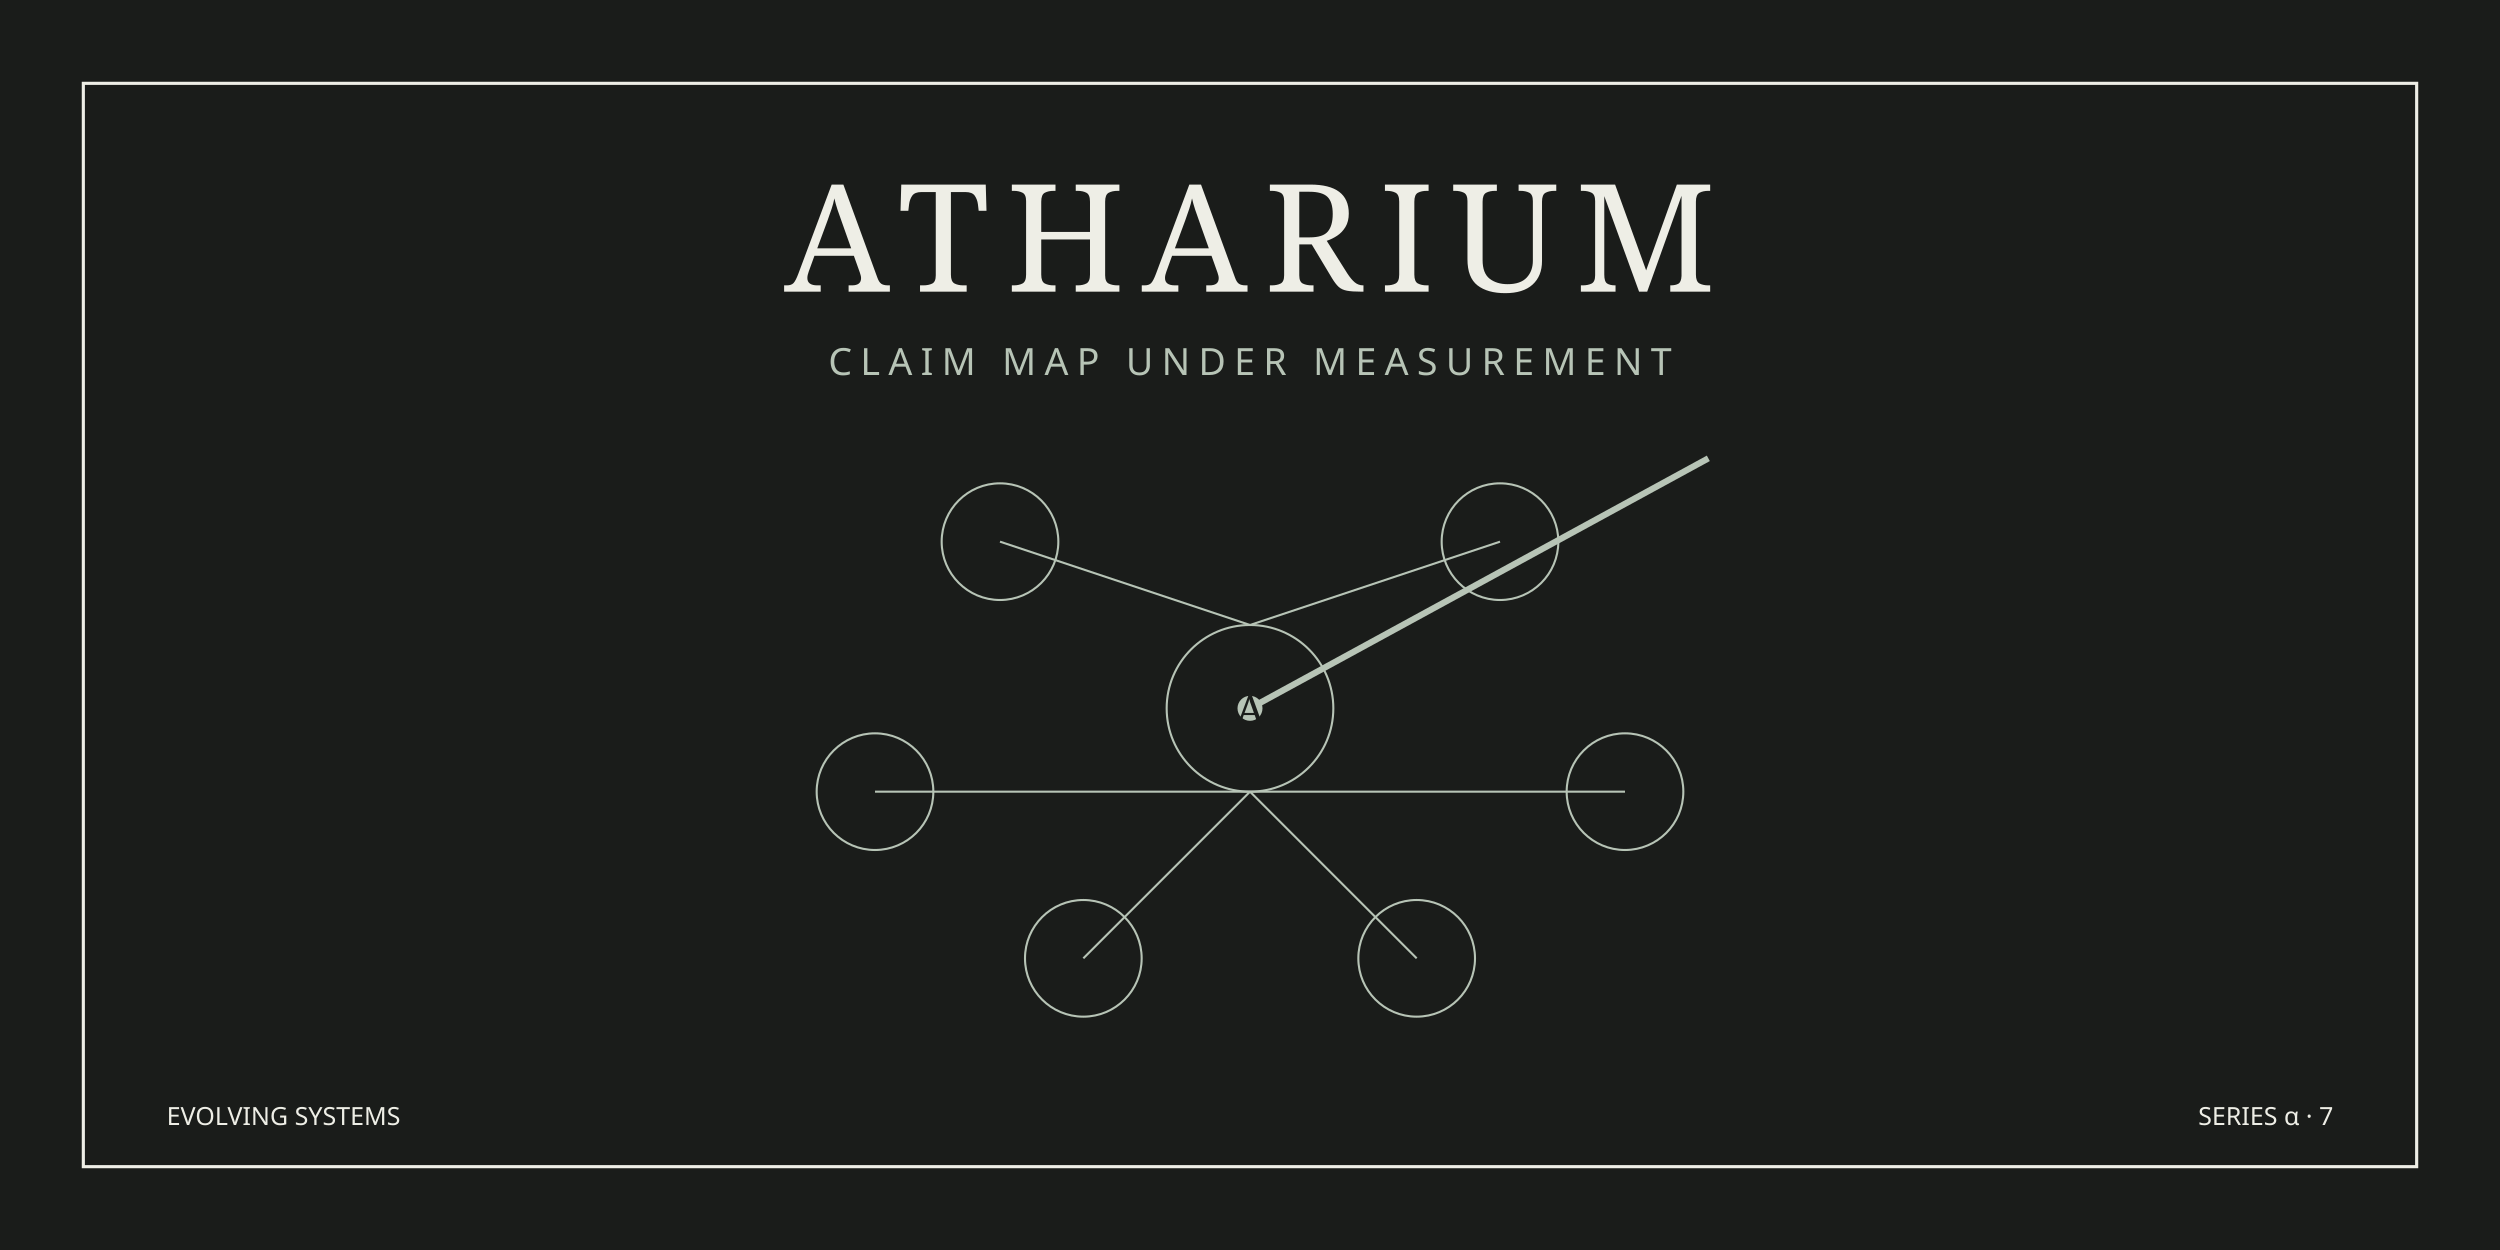
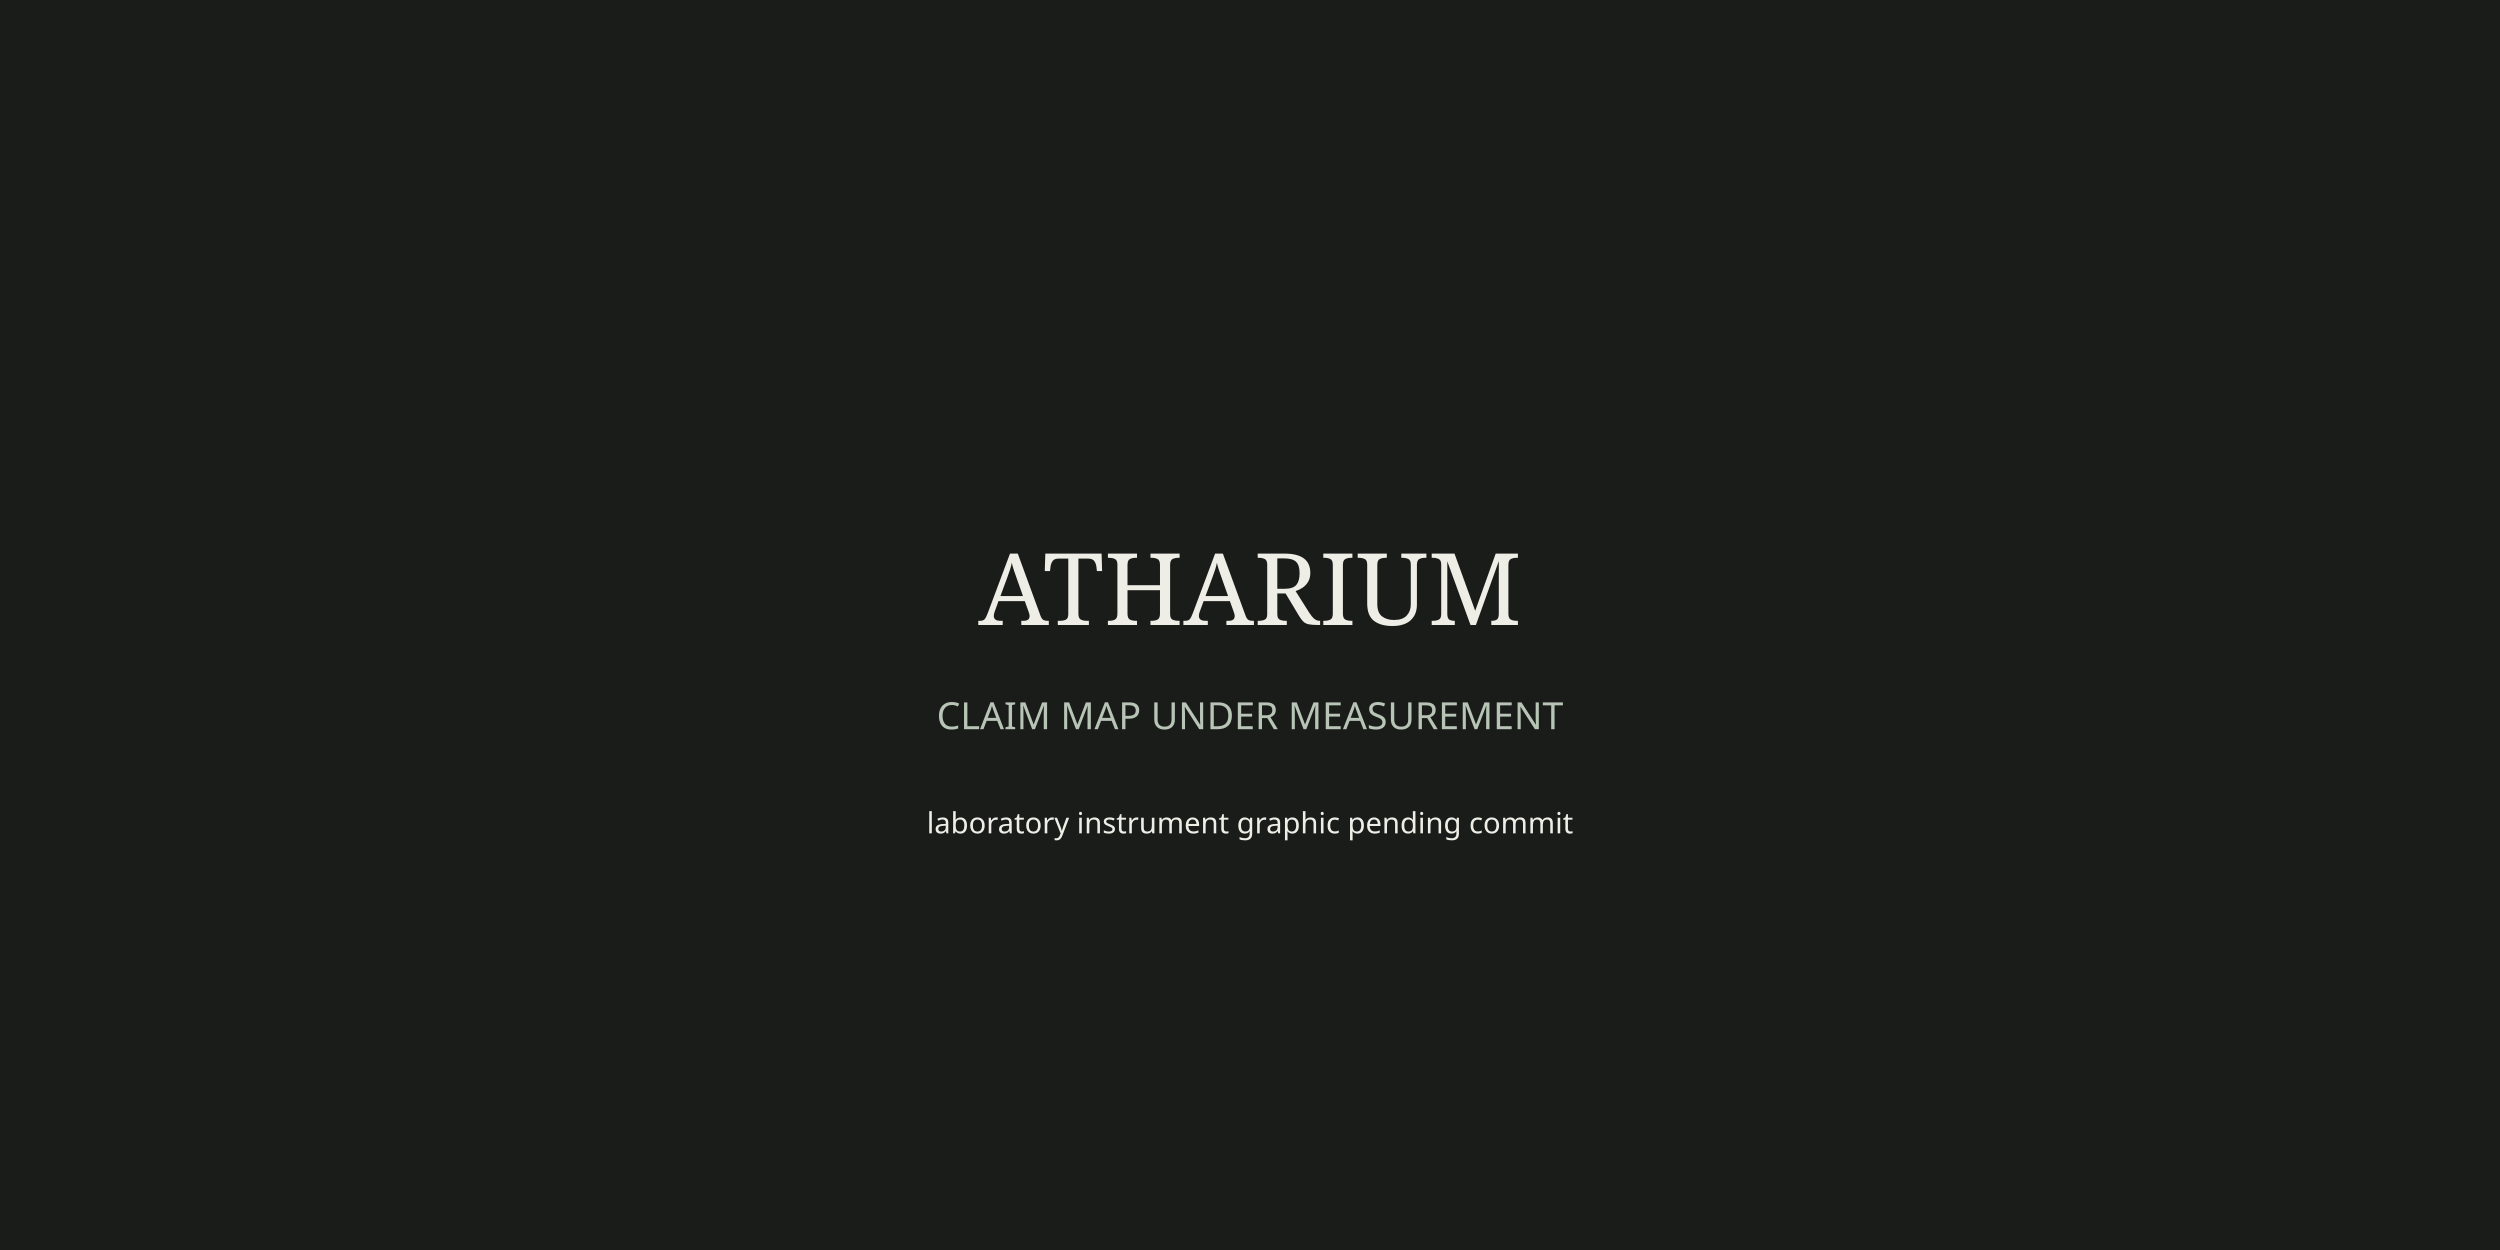
<svg xmlns="http://www.w3.org/2000/svg" viewBox="0 0 1200 600" width="1200" height="600">
  <rect width="1200" height="600" fill="#1a1c1a" />
-   <rect x="40" y="40" width="1120" height="520" fill="none" stroke="#eeeee6" stroke-width="1.5" />
-   <text x="600" y="140" font-family="serif" font-size="72" fill="#eeeee6" text-anchor="middle" letter-spacing="8">ATHARIUM</text>
-   <text x="600" y="180" font-family="sans-serif" font-size="18" fill="#b7c4b6" text-anchor="middle" letter-spacing="4">CLAIM MAP UNDER MEASUREMENT</text>
-   <g stroke="#b7c4b6" fill="none" stroke-width="1">
-     <circle cx="600" cy="340" r="40" />
-     <circle cx="480" cy="260" r="28" />
-     <circle cx="720" cy="260" r="28" />
-     <circle cx="420" cy="380" r="28" />
-     <circle cx="780" cy="380" r="28" />
-     <circle cx="520" cy="460" r="28" />
-     <circle cx="680" cy="460" r="28" />
-     <line x1="600" y1="300" x2="480" y2="260" />
-     <line x1="600" y1="300" x2="720" y2="260" />
-     <line x1="600" y1="380" x2="420" y2="380" />
-     <line x1="600" y1="380" x2="780" y2="380" />
-     <line x1="600" y1="380" x2="520" y2="460" />
-     <line x1="600" y1="380" x2="680" y2="460" />
-   </g>
-   <line x1="600" y1="340" x2="820" y2="220" stroke="#b7c4b6" stroke-width="3" />
-   <circle cx="600" cy="340" r="6" fill="#b7c4b6" />
-   <text x="600" y="348" font-family="serif" font-size="20" fill="#1a1c1a" text-anchor="middle">A</text>
-   <text x="80" y="540" font-family="sans-serif" font-size="12" fill="#eeeee6">EVOLVING SYSTEMS</text>
-   <text x="1120" y="540" font-family="sans-serif" font-size="12" fill="#eeeee6" text-anchor="end">SERIES α · 7</text>
+   <text x="600" y="300" font-family="serif" font-size="48" fill="#eeeee6" text-anchor="middle">ATHARIUM</text>
+   <text x="600" y="350" font-family="sans-serif" font-size="18" fill="#b7c4b6" text-anchor="middle">CLAIM MAP UNDER MEASUREMENT</text>
+   <text x="600" y="400" font-family="sans-serif" font-size="14" fill="#eeeee6" text-anchor="middle">laboratory instrument graphic pending commit</text>
</svg>
